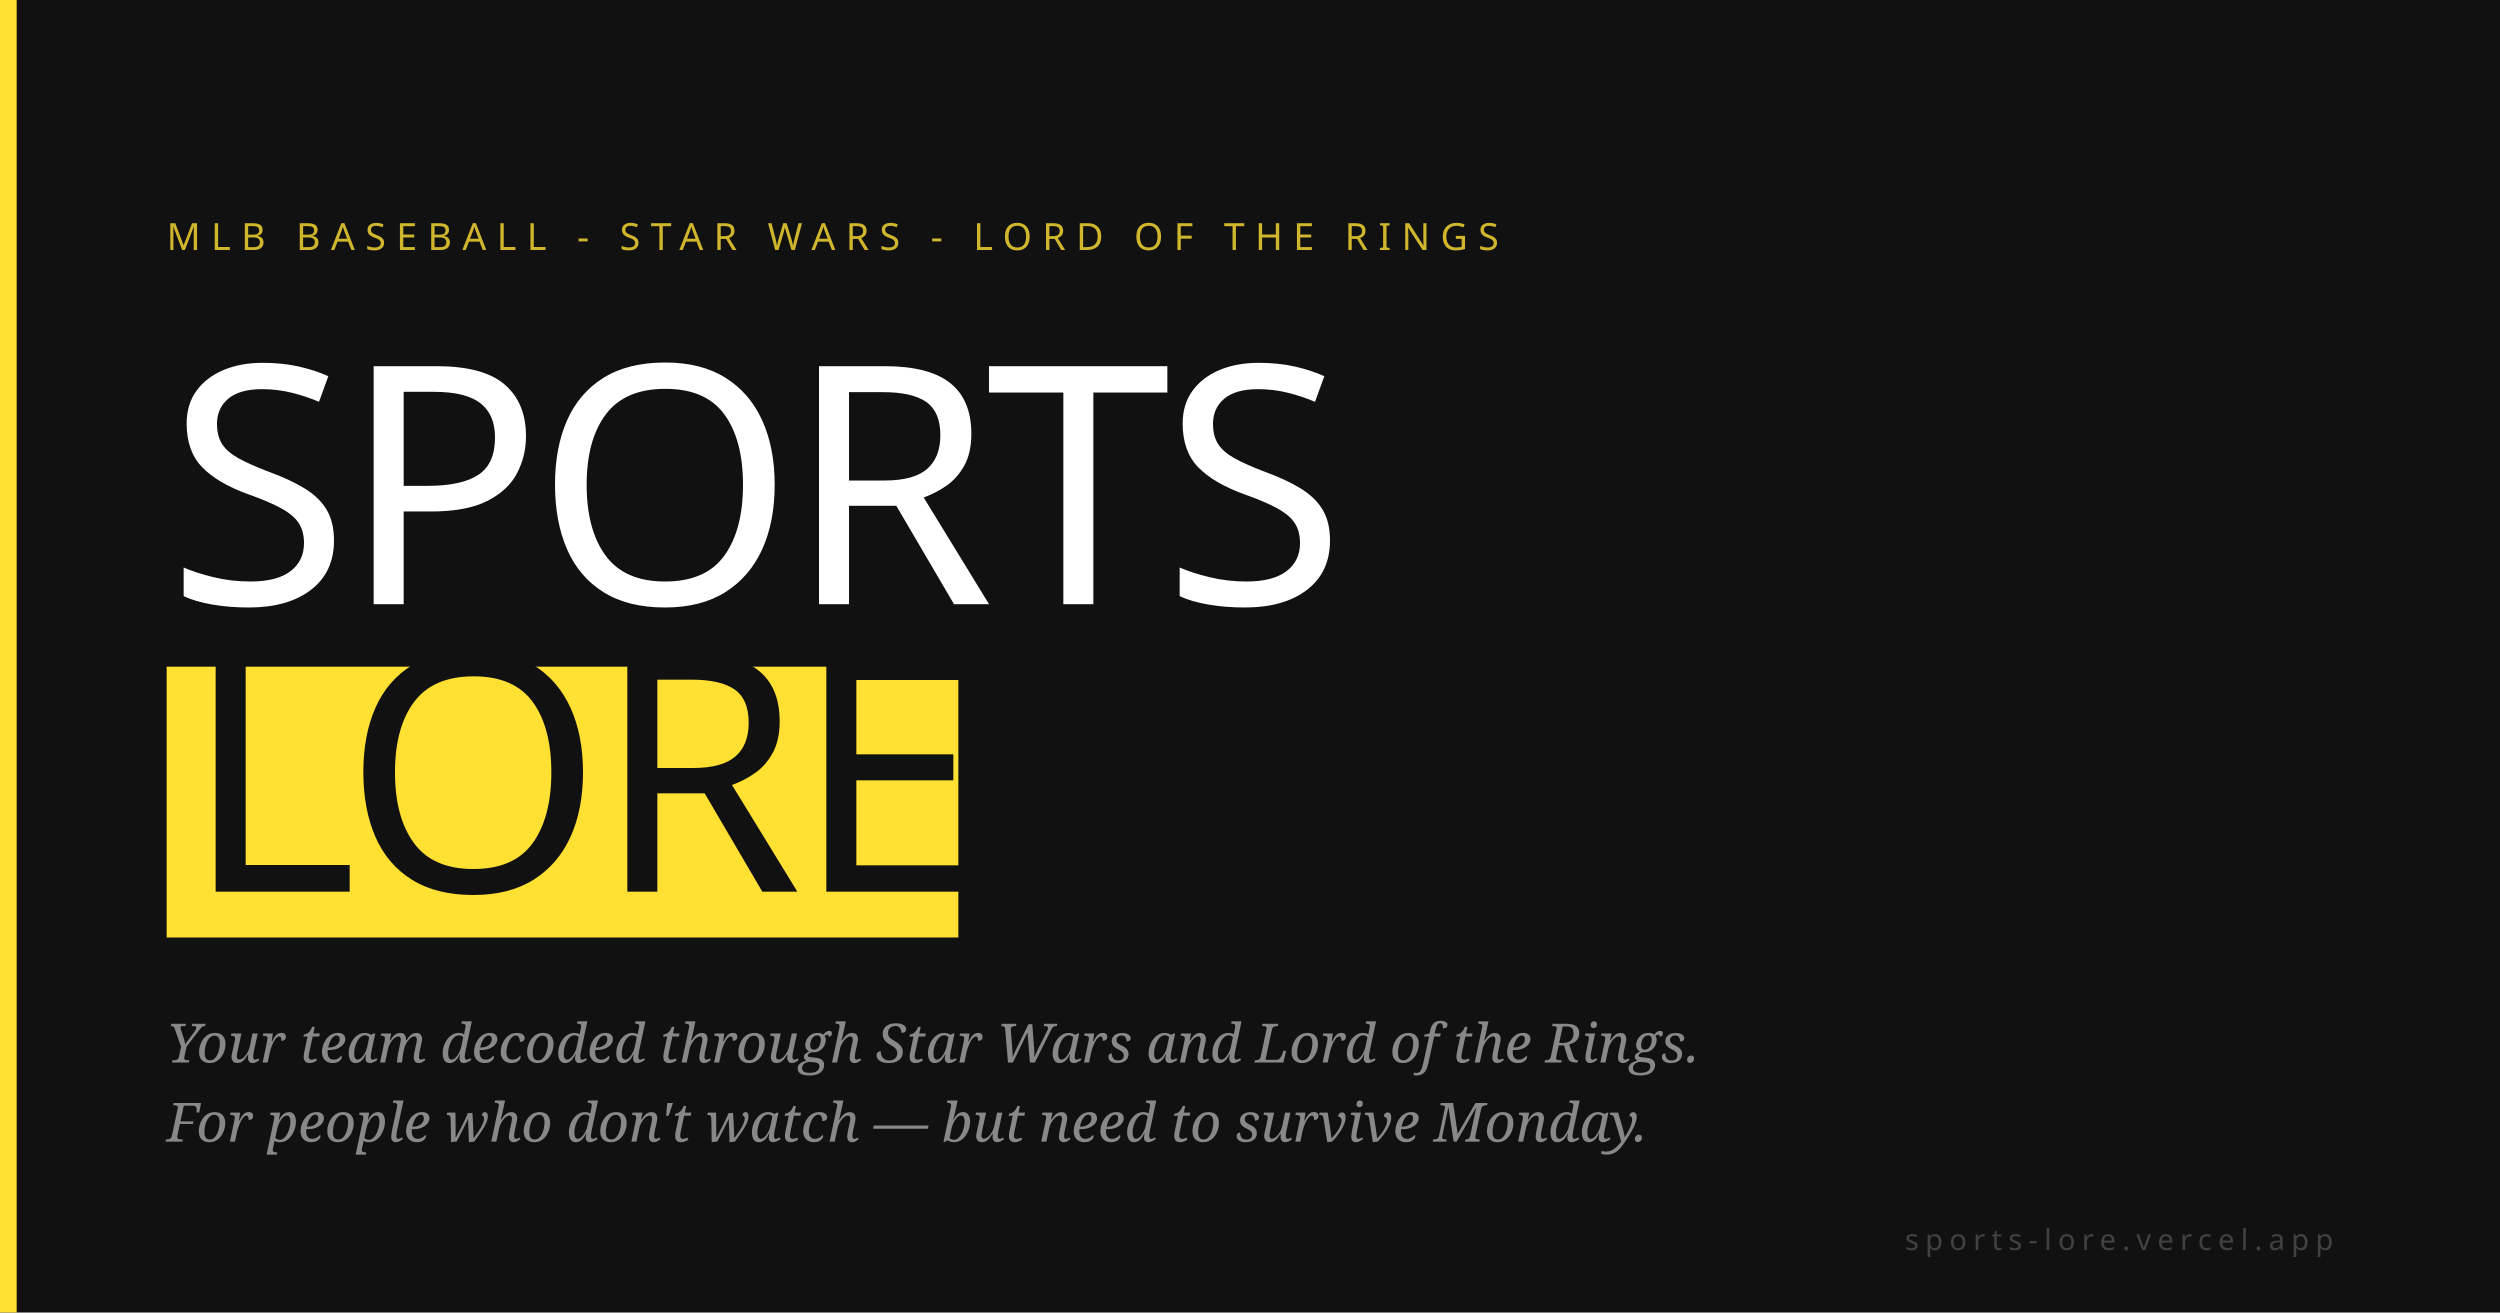
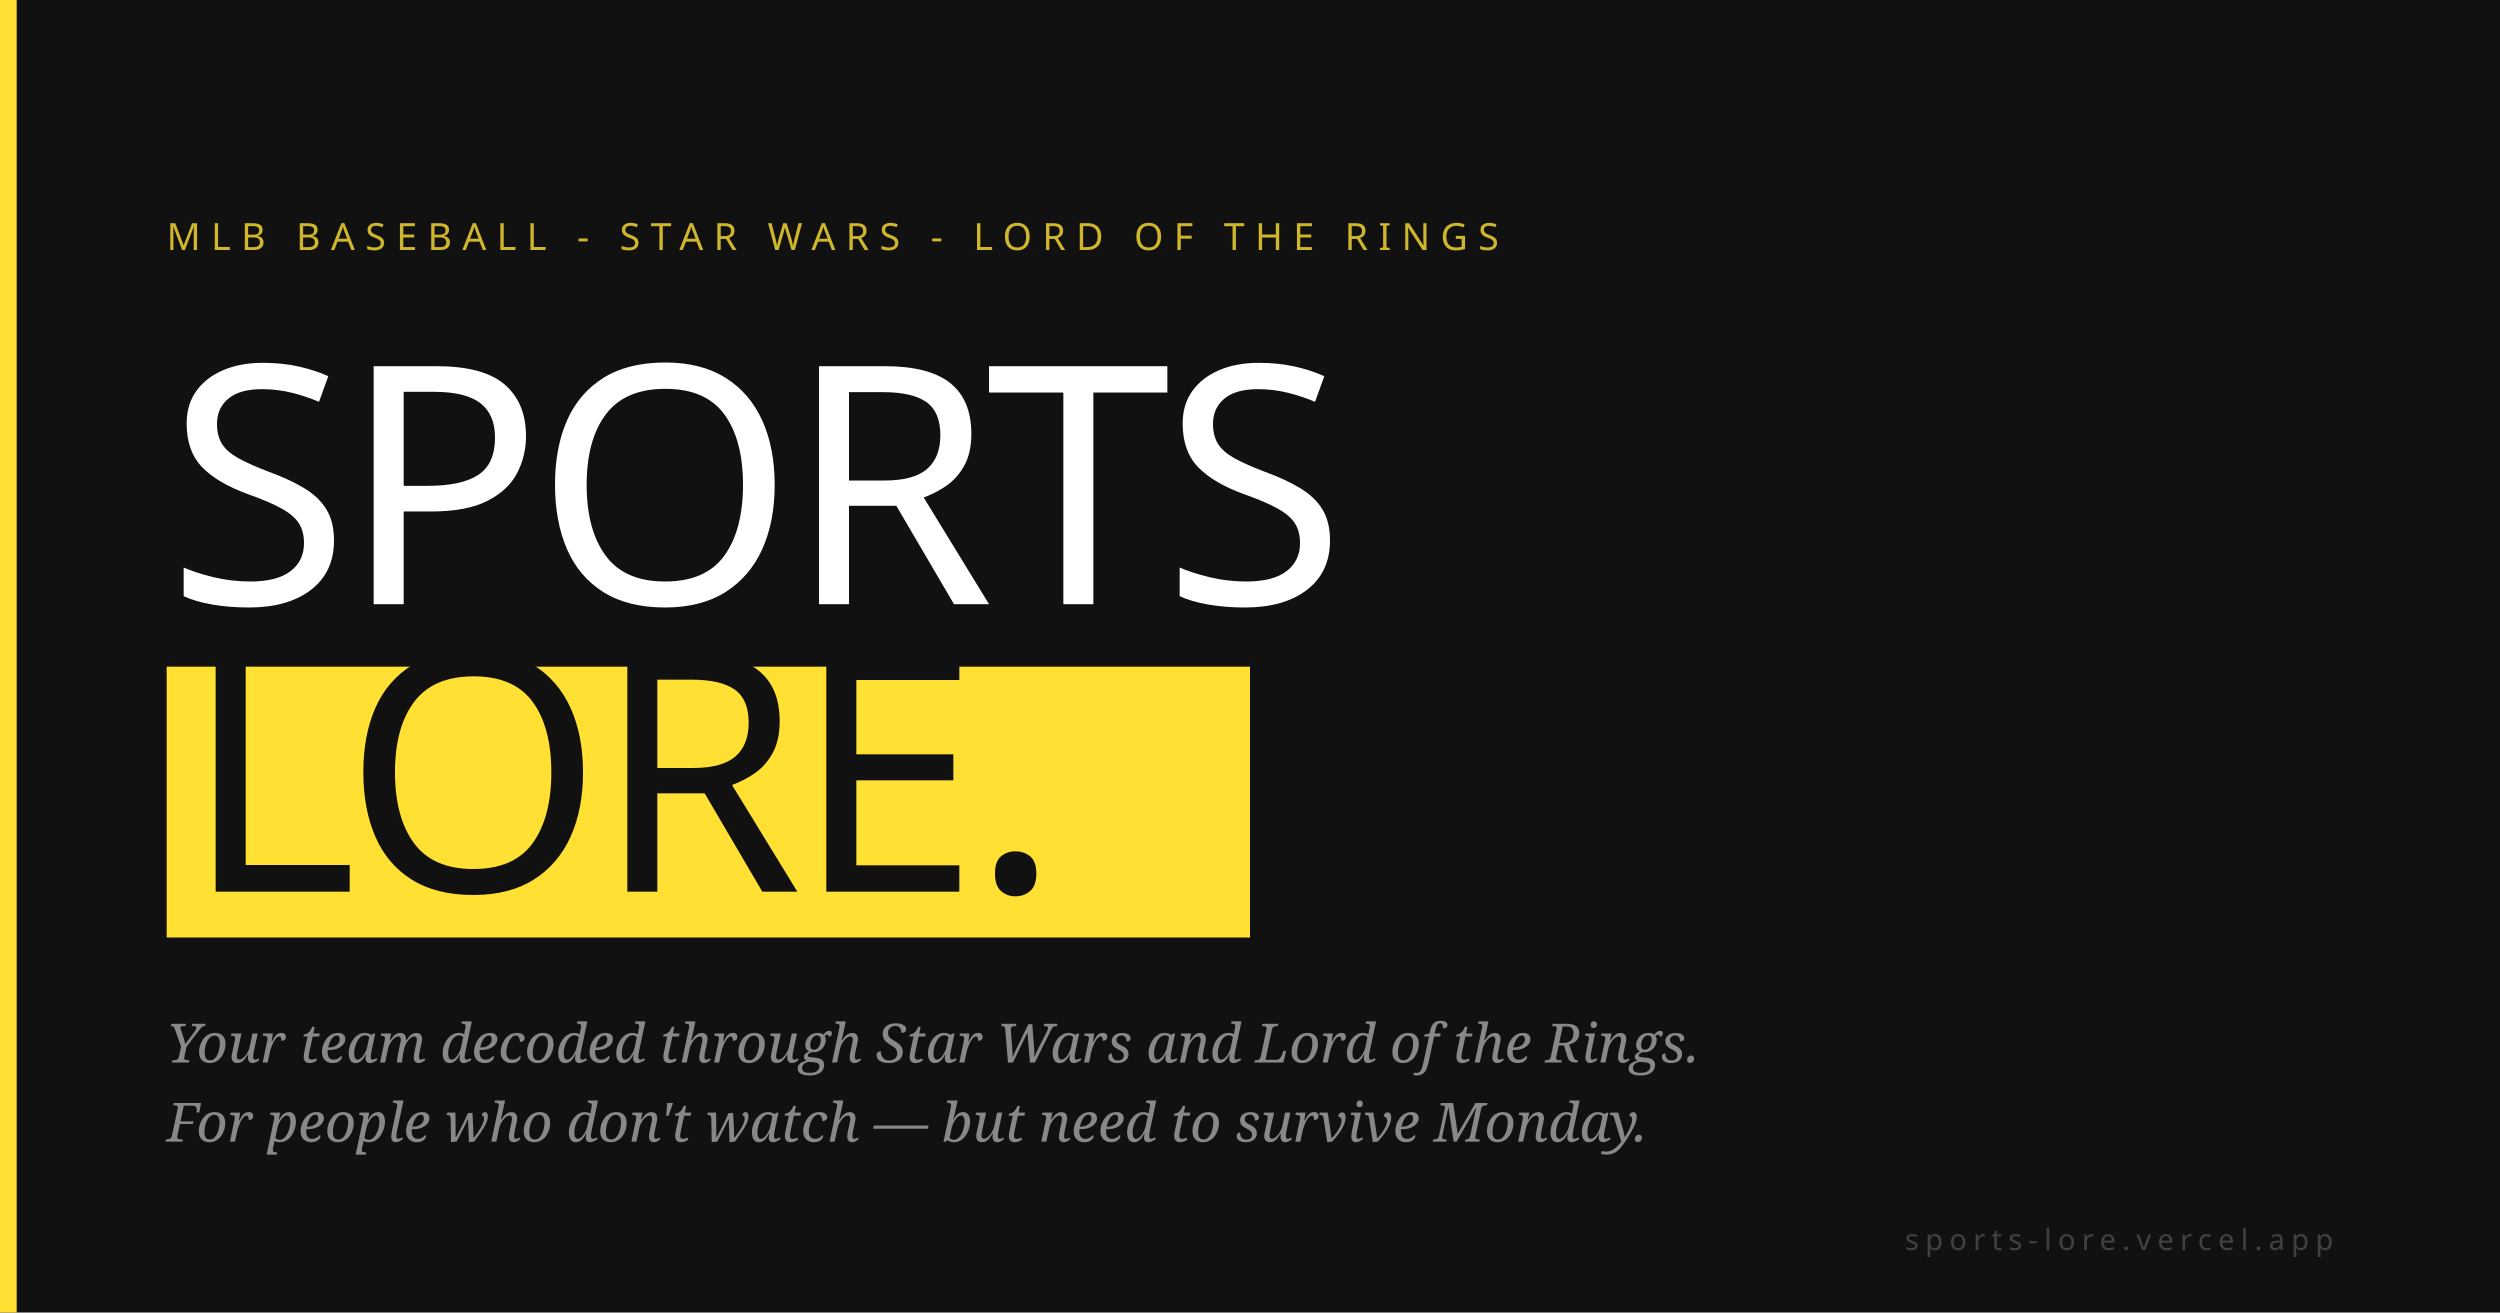
<svg xmlns="http://www.w3.org/2000/svg" width="1200" height="630" viewBox="0 0 1200 630">
  <rect width="1200" height="630" fill="#111111" />
  <rect width="8" height="630" fill="#FFE033" />
-   <rect x="80" y="320" width="380" height="130" fill="#FFE033" />
+   <rect x="80" y="320" width="520" height="130" fill="#FFE033" />
  <text x="80" y="120" font-family="Arial Black, sans-serif" font-size="18" letter-spacing="5" fill="#FFE033" opacity="0.8">MLB BASEBALL - STAR WARS - LORD OF THE RINGS</text>
  <text x="80" y="290" font-family="Arial Black, sans-serif" font-size="160" letter-spacing="-4" fill="#FFFFFF">SPORTS</text>
  <text x="88" y="428" font-family="Arial Black, sans-serif" font-size="160" letter-spacing="-4" fill="#111111">LORE.</text>
  <text x="80" y="510" font-family="Georgia, serif" font-size="26" fill="rgba(255,255,255,0.5)" font-style="italic">Your team decoded through Star Wars and Lord of the Rings.</text>
  <text x="80" y="548" font-family="Georgia, serif" font-size="26" fill="rgba(255,255,255,0.5)" font-style="italic">For people who don't watch — but need to survive Monday.</text>
  <text x="1120" y="600" font-family="Arial Black, sans-serif" font-size="14" letter-spacing="3" fill="rgba(255,255,255,0.2)" text-anchor="end">sports-lore.vercel.app</text>
</svg>
